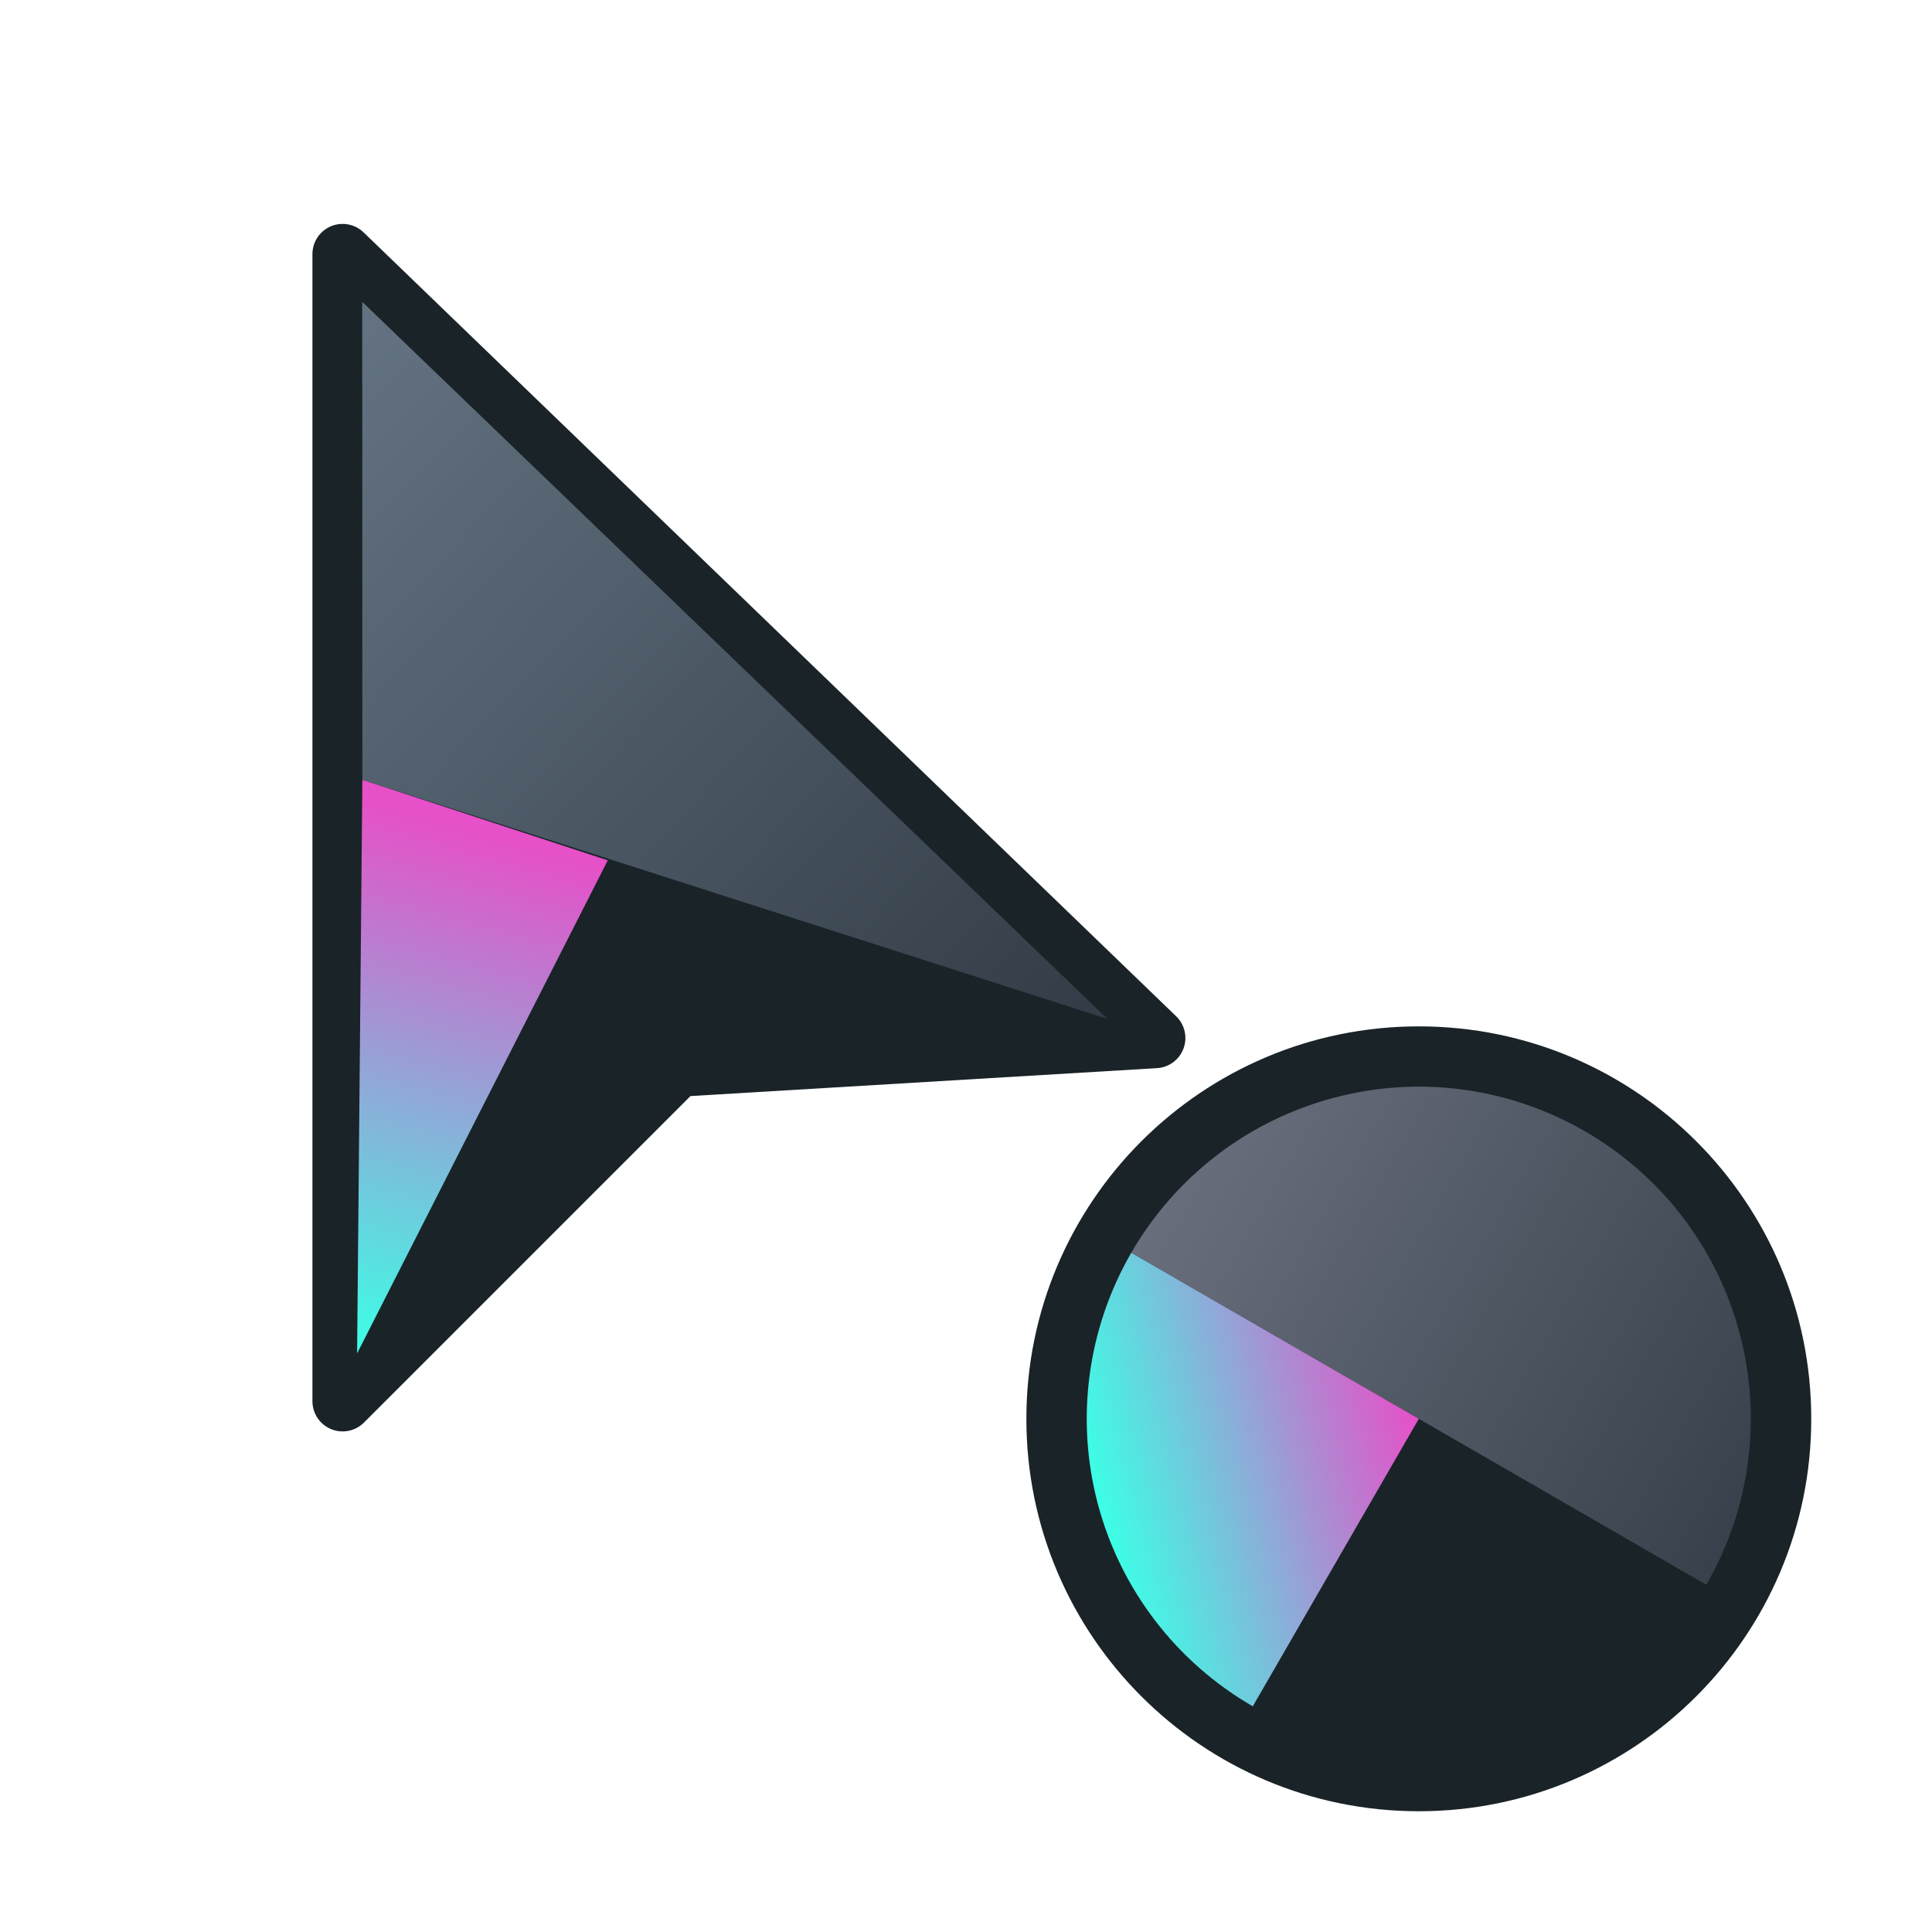
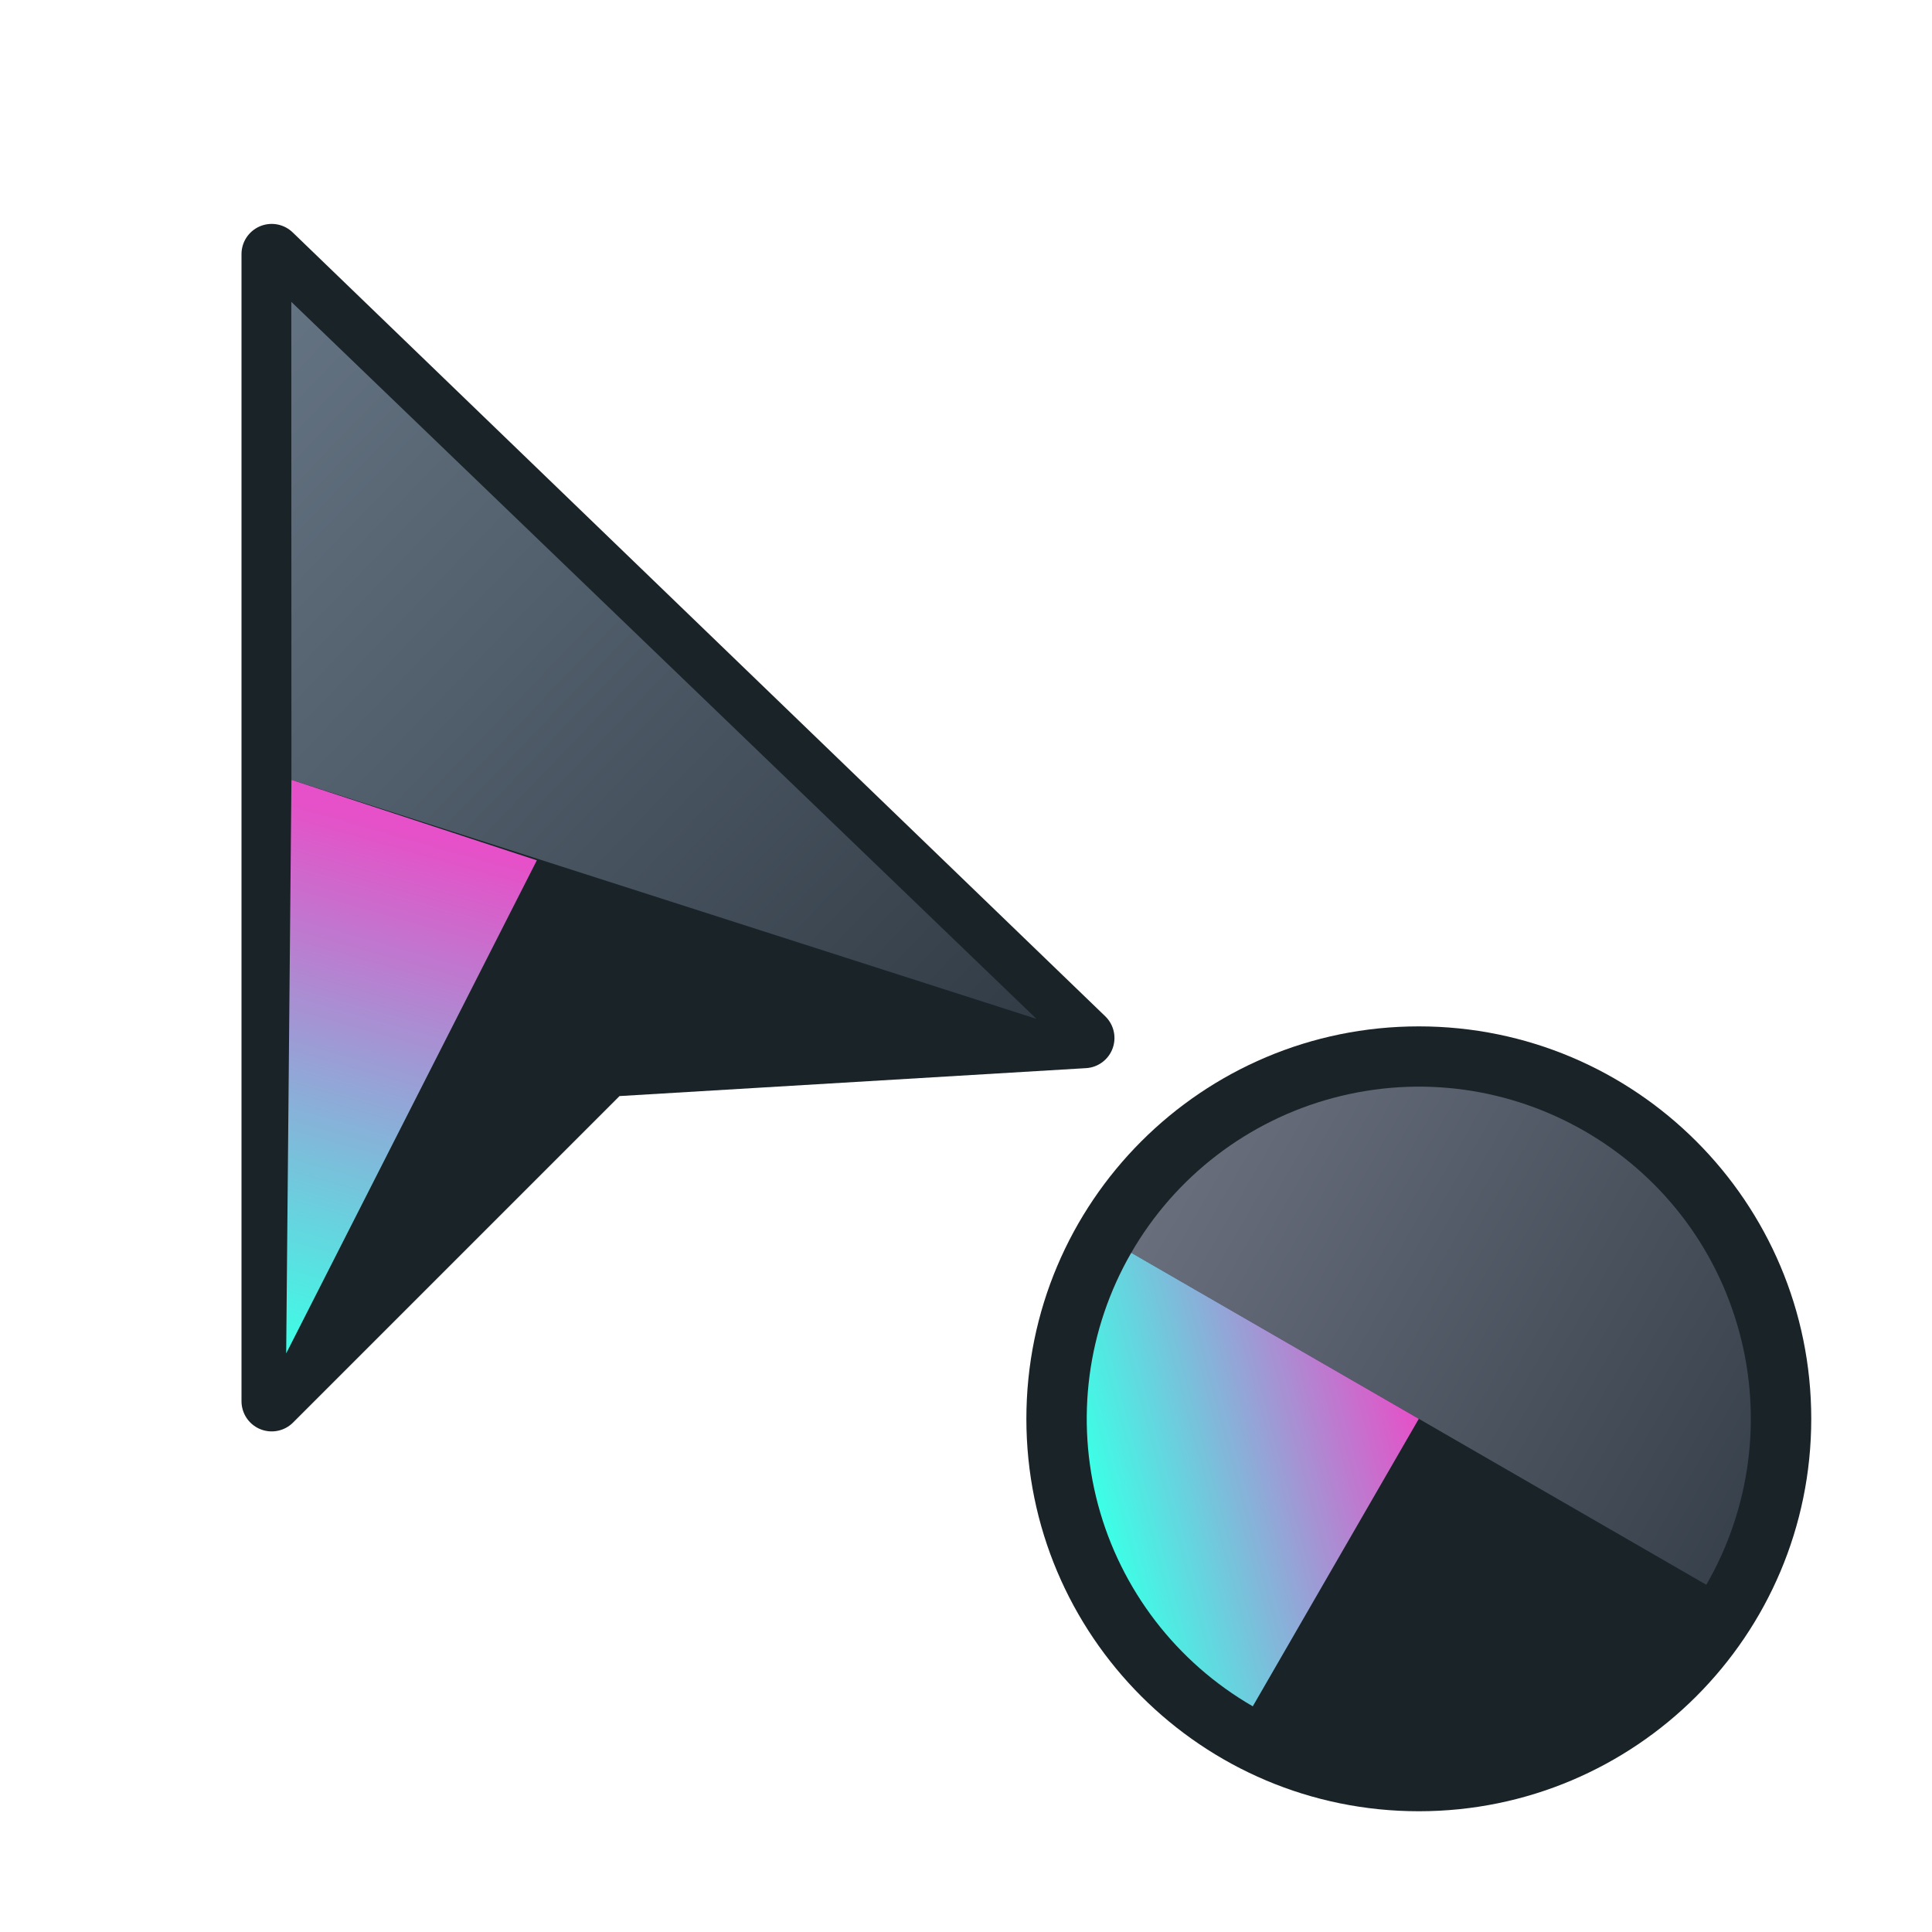
<svg xmlns="http://www.w3.org/2000/svg" xmlns:xlink="http://www.w3.org/1999/xlink" width="32" height="32" version="1.1" viewBox="0 0 32 32" id="svg70">
  <defs id="defs38">
    <filter id="b" x="-.162" y="-.095" width="1.324" height="1.191" color-interpolation-filters="sRGB">
      <feGaussianBlur stdDeviation="0.628" id="feGaussianBlur2" />
    </filter>
    <filter id="h" x="-.12" y="-.12" width="1.24" height="1.24" color-interpolation-filters="sRGB">
      <feGaussianBlur stdDeviation="0.65" id="feGaussianBlur5" />
    </filter>
    <linearGradient id="g" x1="17.871" x2="17.871" y1="7.668" y2="17.893" gradientTransform="matrix(.60764 0 0 .58122 11.1 1033.5)" gradientUnits="userSpaceOnUse">
      <stop stop-color="#FBB114" offset="0" id="stop8" />
      <stop stop-color="#FF9508" offset="1" id="stop10" />
    </linearGradient>
    <linearGradient id="f" x1="23.954" x2="23.954" y1="8.61" y2="19.256" gradientTransform="matrix(.5582 0 0 .6327 11.1 1033.5)" gradientUnits="userSpaceOnUse">
      <stop stop-color="#FF645D" offset="0" id="stop13" />
      <stop stop-color="#FF4332" offset="1" id="stop15" />
    </linearGradient>
    <linearGradient id="e" x1="20.127" x2="20.127" y1="19.205" y2="29.033" gradientTransform="matrix(.65219 0 0 .54152 11.1 1033.5)" gradientUnits="userSpaceOnUse">
      <stop stop-color="#CA70E1" offset="0" id="stop18" />
      <stop stop-color="#B452CB" offset="1" id="stop20" />
    </linearGradient>
    <linearGradient id="d" x1="16.36" x2="16.36" y1="17.893" y2="28.118" gradientTransform="matrix(.60764 0 0 .58122 11.1 1033.5)" gradientUnits="userSpaceOnUse">
      <stop stop-color="#14ADF6" offset="0" id="stop23" />
      <stop stop-color="#1191F4" offset="1" id="stop25" />
    </linearGradient>
    <linearGradient id="c" x1="13.308" x2="13.308" y1="13.619" y2="24.265" gradientTransform="matrix(.5582 0 0 .6327 11.1 1033.5)" gradientUnits="userSpaceOnUse">
      <stop stop-color="#52CF30" offset="0" id="stop28" />
      <stop stop-color="#3BBD1C" offset="1" id="stop30" />
    </linearGradient>
    <linearGradient id="a" x1="11.766" x2="11.766" y1="9.377" y2="19.205" gradientTransform="matrix(.65219 0 0 .54152 11.1 1033.5)" gradientUnits="userSpaceOnUse">
      <stop stop-color="#FFD305" offset="0" id="stop33" />
      <stop stop-color="#FDCF01" offset="1" id="stop35" />
    </linearGradient>
    <linearGradient xlink:href="#linearGradient910" id="linearGradient904" x1="8" y1="5" x2="27" y2="24" gradientUnits="userSpaceOnUse" gradientTransform="matrix(0.4829629,-0.1294095,0.1294095,0.4829629,13.70203,17.84312)" />
    <linearGradient id="linearGradient910">
      <stop style="stop-color:#6e7382;stop-opacity:1" offset="0" id="stop906" />
      <stop style="stop-color:#323c46;stop-opacity:1" offset="1" id="stop908" />
    </linearGradient>
    <linearGradient xlink:href="#linearGradient939" id="linearGradient941" x1="-66" y1="1036.362" x2="-55" y2="1036.362" gradientUnits="userSpaceOnUse" gradientTransform="matrix(0.4829629,-0.1294095,0.1294095,0.4829629,-84.05219,-484.142)" />
    <linearGradient id="linearGradient939">
      <stop style="stop-color:#3cffe6;stop-opacity:1" offset="0" id="stop935" />
      <stop style="stop-color:#e650c8;stop-opacity:1" offset="1" id="stop937" />
    </linearGradient>
    <linearGradient xlink:href="#linearGradient858" id="linearGradient860" x1="25.72" y1="6.186" x2="38.062" y2="18.062" gradientUnits="userSpaceOnUse" />
    <linearGradient id="linearGradient858">
      <stop style="stop-color:#647382;stop-opacity:1" offset="0" id="stop854" />
      <stop style="stop-color:#323c46;stop-opacity:1" offset="1" id="stop856" />
    </linearGradient>
    <linearGradient xlink:href="#linearGradient939" id="linearGradient852" x1="25.635" y1="23.604" x2="28.062" y2="15.062" gradientUnits="userSpaceOnUse" />
  </defs>
  <circle style="fill:#192328;fill-opacity:1;stroke:none;stroke-width:0.591;stroke-linecap:round;stroke-linejoin:round;paint-order:stroke fill markers" id="path943" cx="23.5" cy="23.5" r="6.5" />
  <circle style="fill:#192328;fill-opacity:1;stroke:none;stroke-width:0.5;stroke-linecap:round;stroke-linejoin:round;paint-order:stroke fill markers" id="path889" cx="16.617" cy="28.781" r="5.5" transform="rotate(-15)" />
  <path id="path895" style="fill:url(#linearGradient904);fill-opacity:1;stroke:none;stroke-width:0.5;stroke-linecap:round;stroke-linejoin:round;paint-order:stroke fill markers" d="m 18.737,20.75 9.525,5.499 a 5.5,5.5 0 0 0 0.55,-4.173 5.5,5.5 0 0 0 -6.736,-3.889 5.5,5.5 0 0 0 -3.339,2.563 z" />
  <path id="path922" style="fill:url(#linearGradient941);fill-opacity:1;stroke:none;stroke-width:0.5;stroke-linecap:round;stroke-linejoin:round;paint-order:stroke fill markers" d="m 23.5,23.5 -4.763,-2.75 a 5.5,5.5 0 0 0 -0.55,4.173 5.5,5.5 0 0 0 2.563,3.339 z" />
-   <g id="g901" transform="translate(-19.72027,-1.186422)">
+   <g id="g901" transform="translate(-20.89502,-1.186422)">
    <path style="fill:#192328;fill-opacity:1;stroke:#192328;stroke-width:1;stroke-linecap:butt;stroke-linejoin:round;stroke-miterlimit:4;stroke-dasharray:none;stroke-opacity:1" d="M 25.395,5.395 V 24.395 l 5.542,-5.542 7.917,-0.474 z" id="path884" />
    <path style="fill:url(#linearGradient860);fill-opacity:1;stroke:none;stroke-width:0.792px;stroke-linecap:butt;stroke-linejoin:miter;stroke-opacity:1" d="M 25.72,6.186 38.062,18.062 25.722,14.103 Z" id="path886" />
    <path style="fill:url(#linearGradient852);fill-opacity:1;stroke:none;stroke-width:0.792px;stroke-linecap:butt;stroke-linejoin:miter;stroke-opacity:1" d="m 25.722,14.103 -0.087,9.5 4.152,-8.167 z" id="path888" />
  </g>
</svg>
